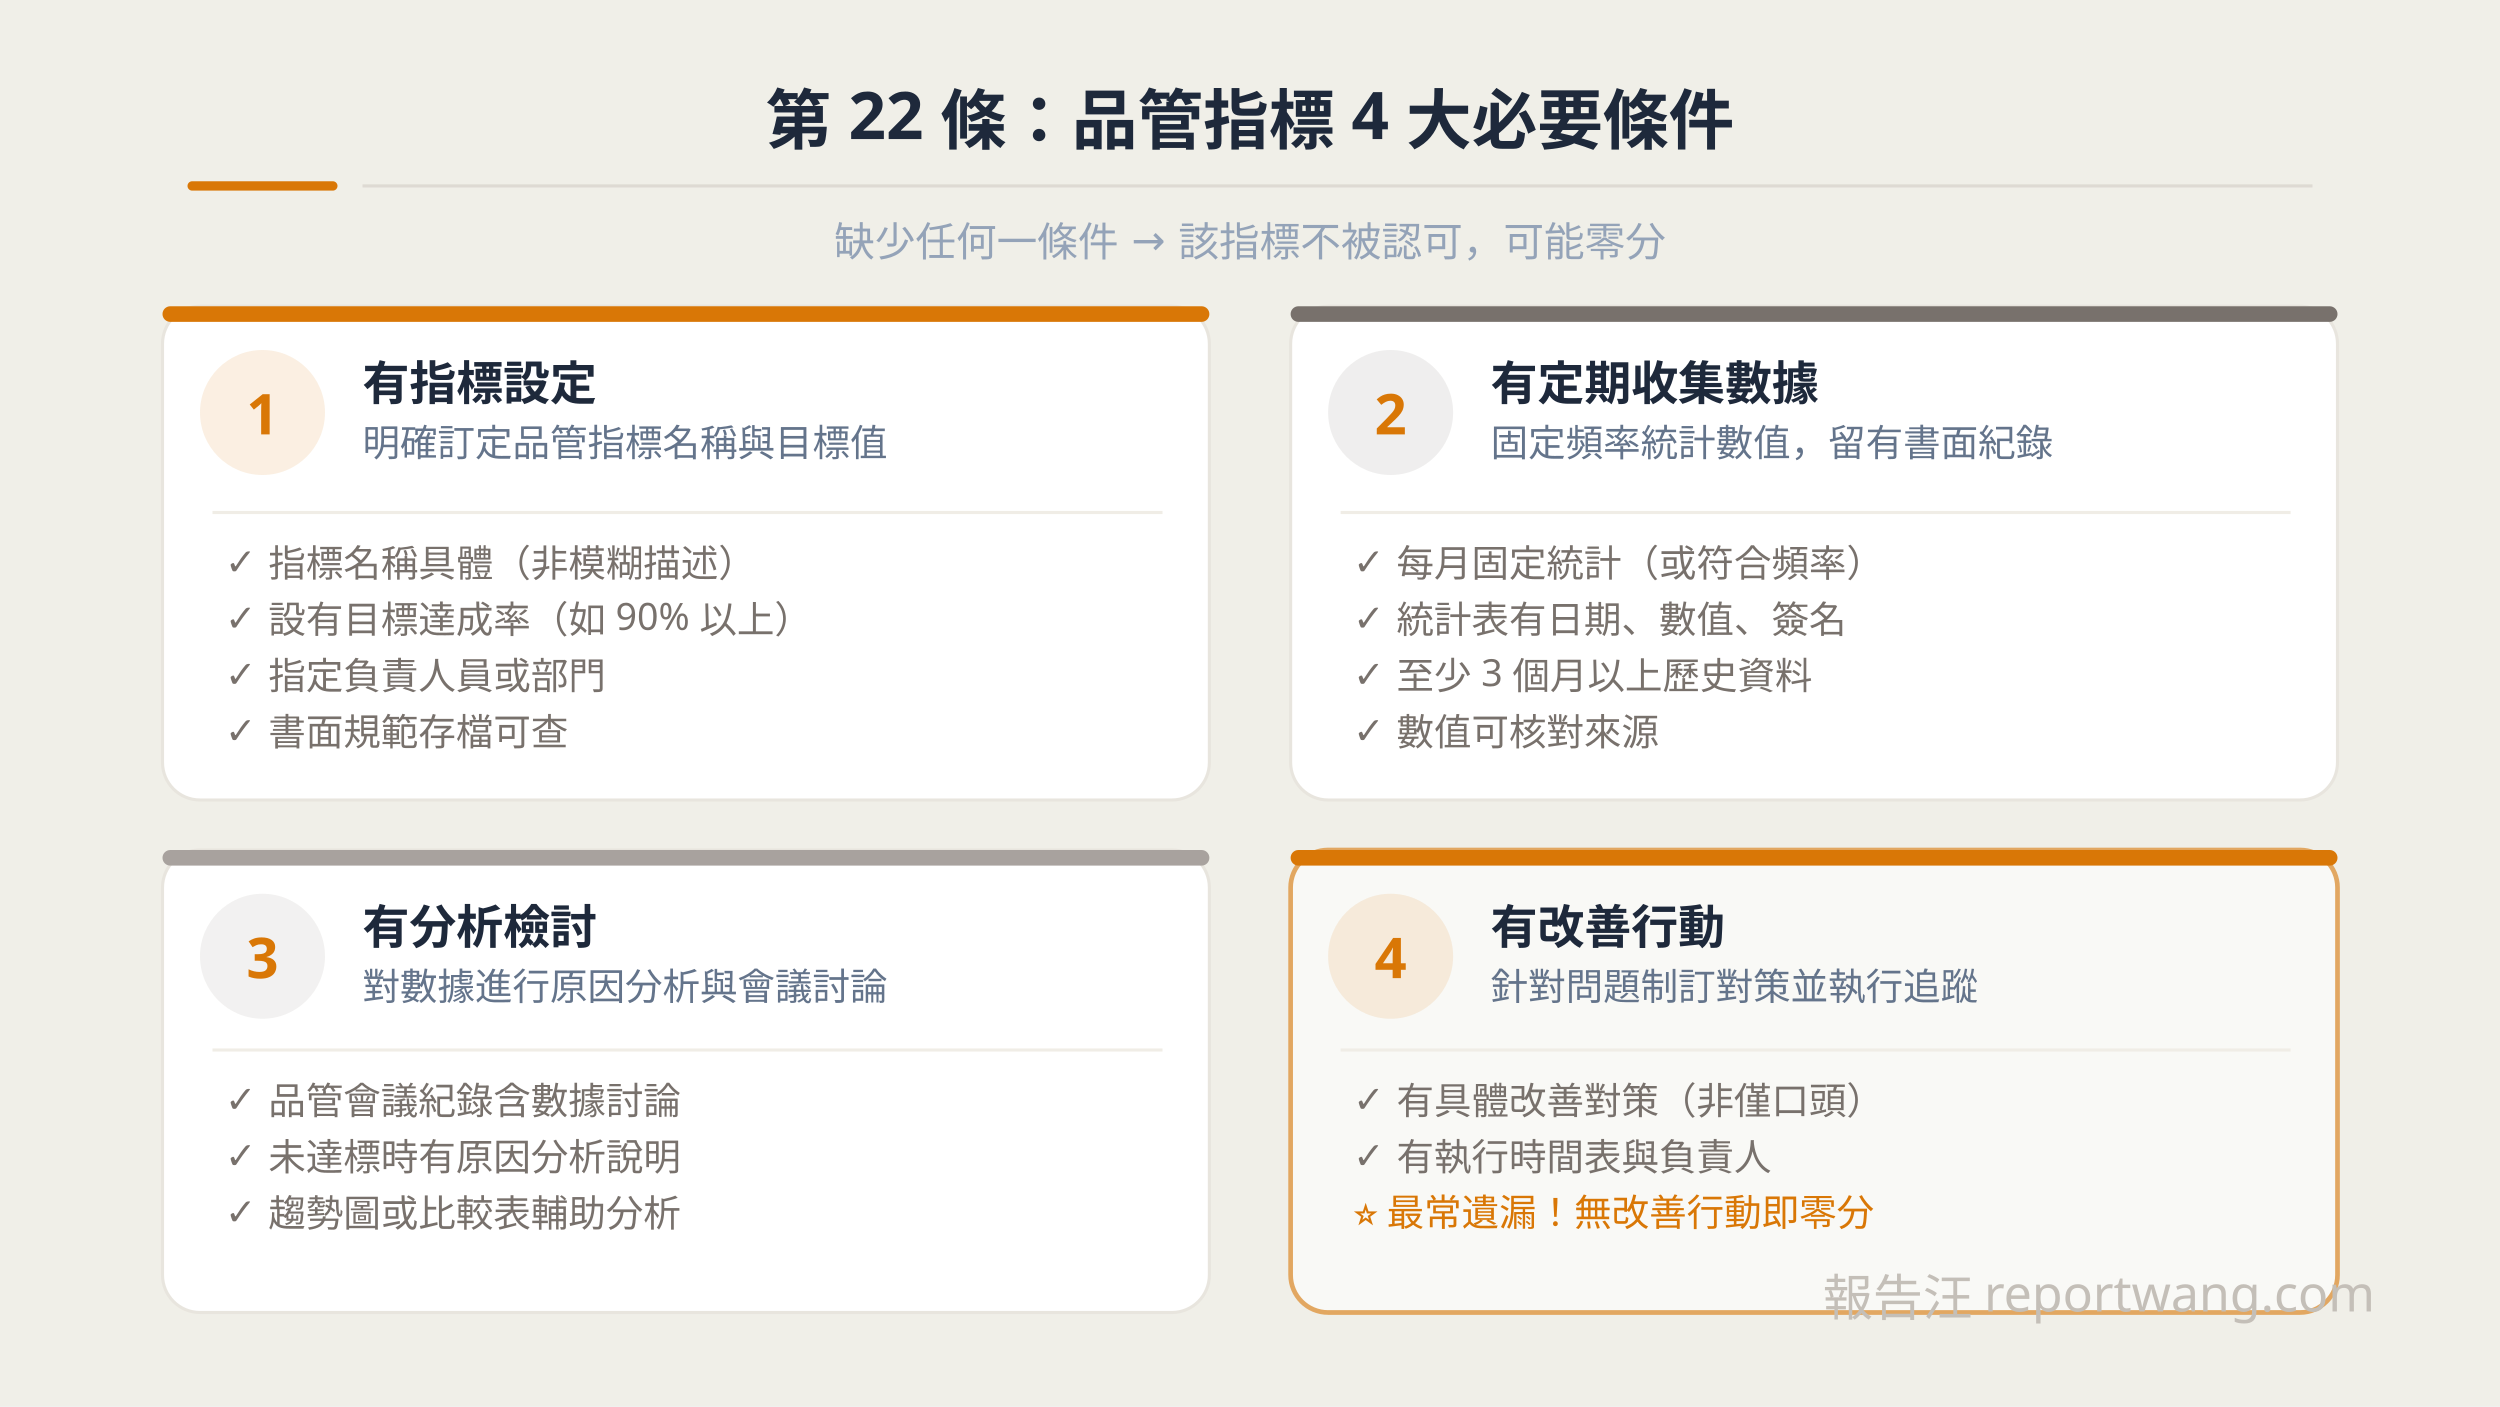
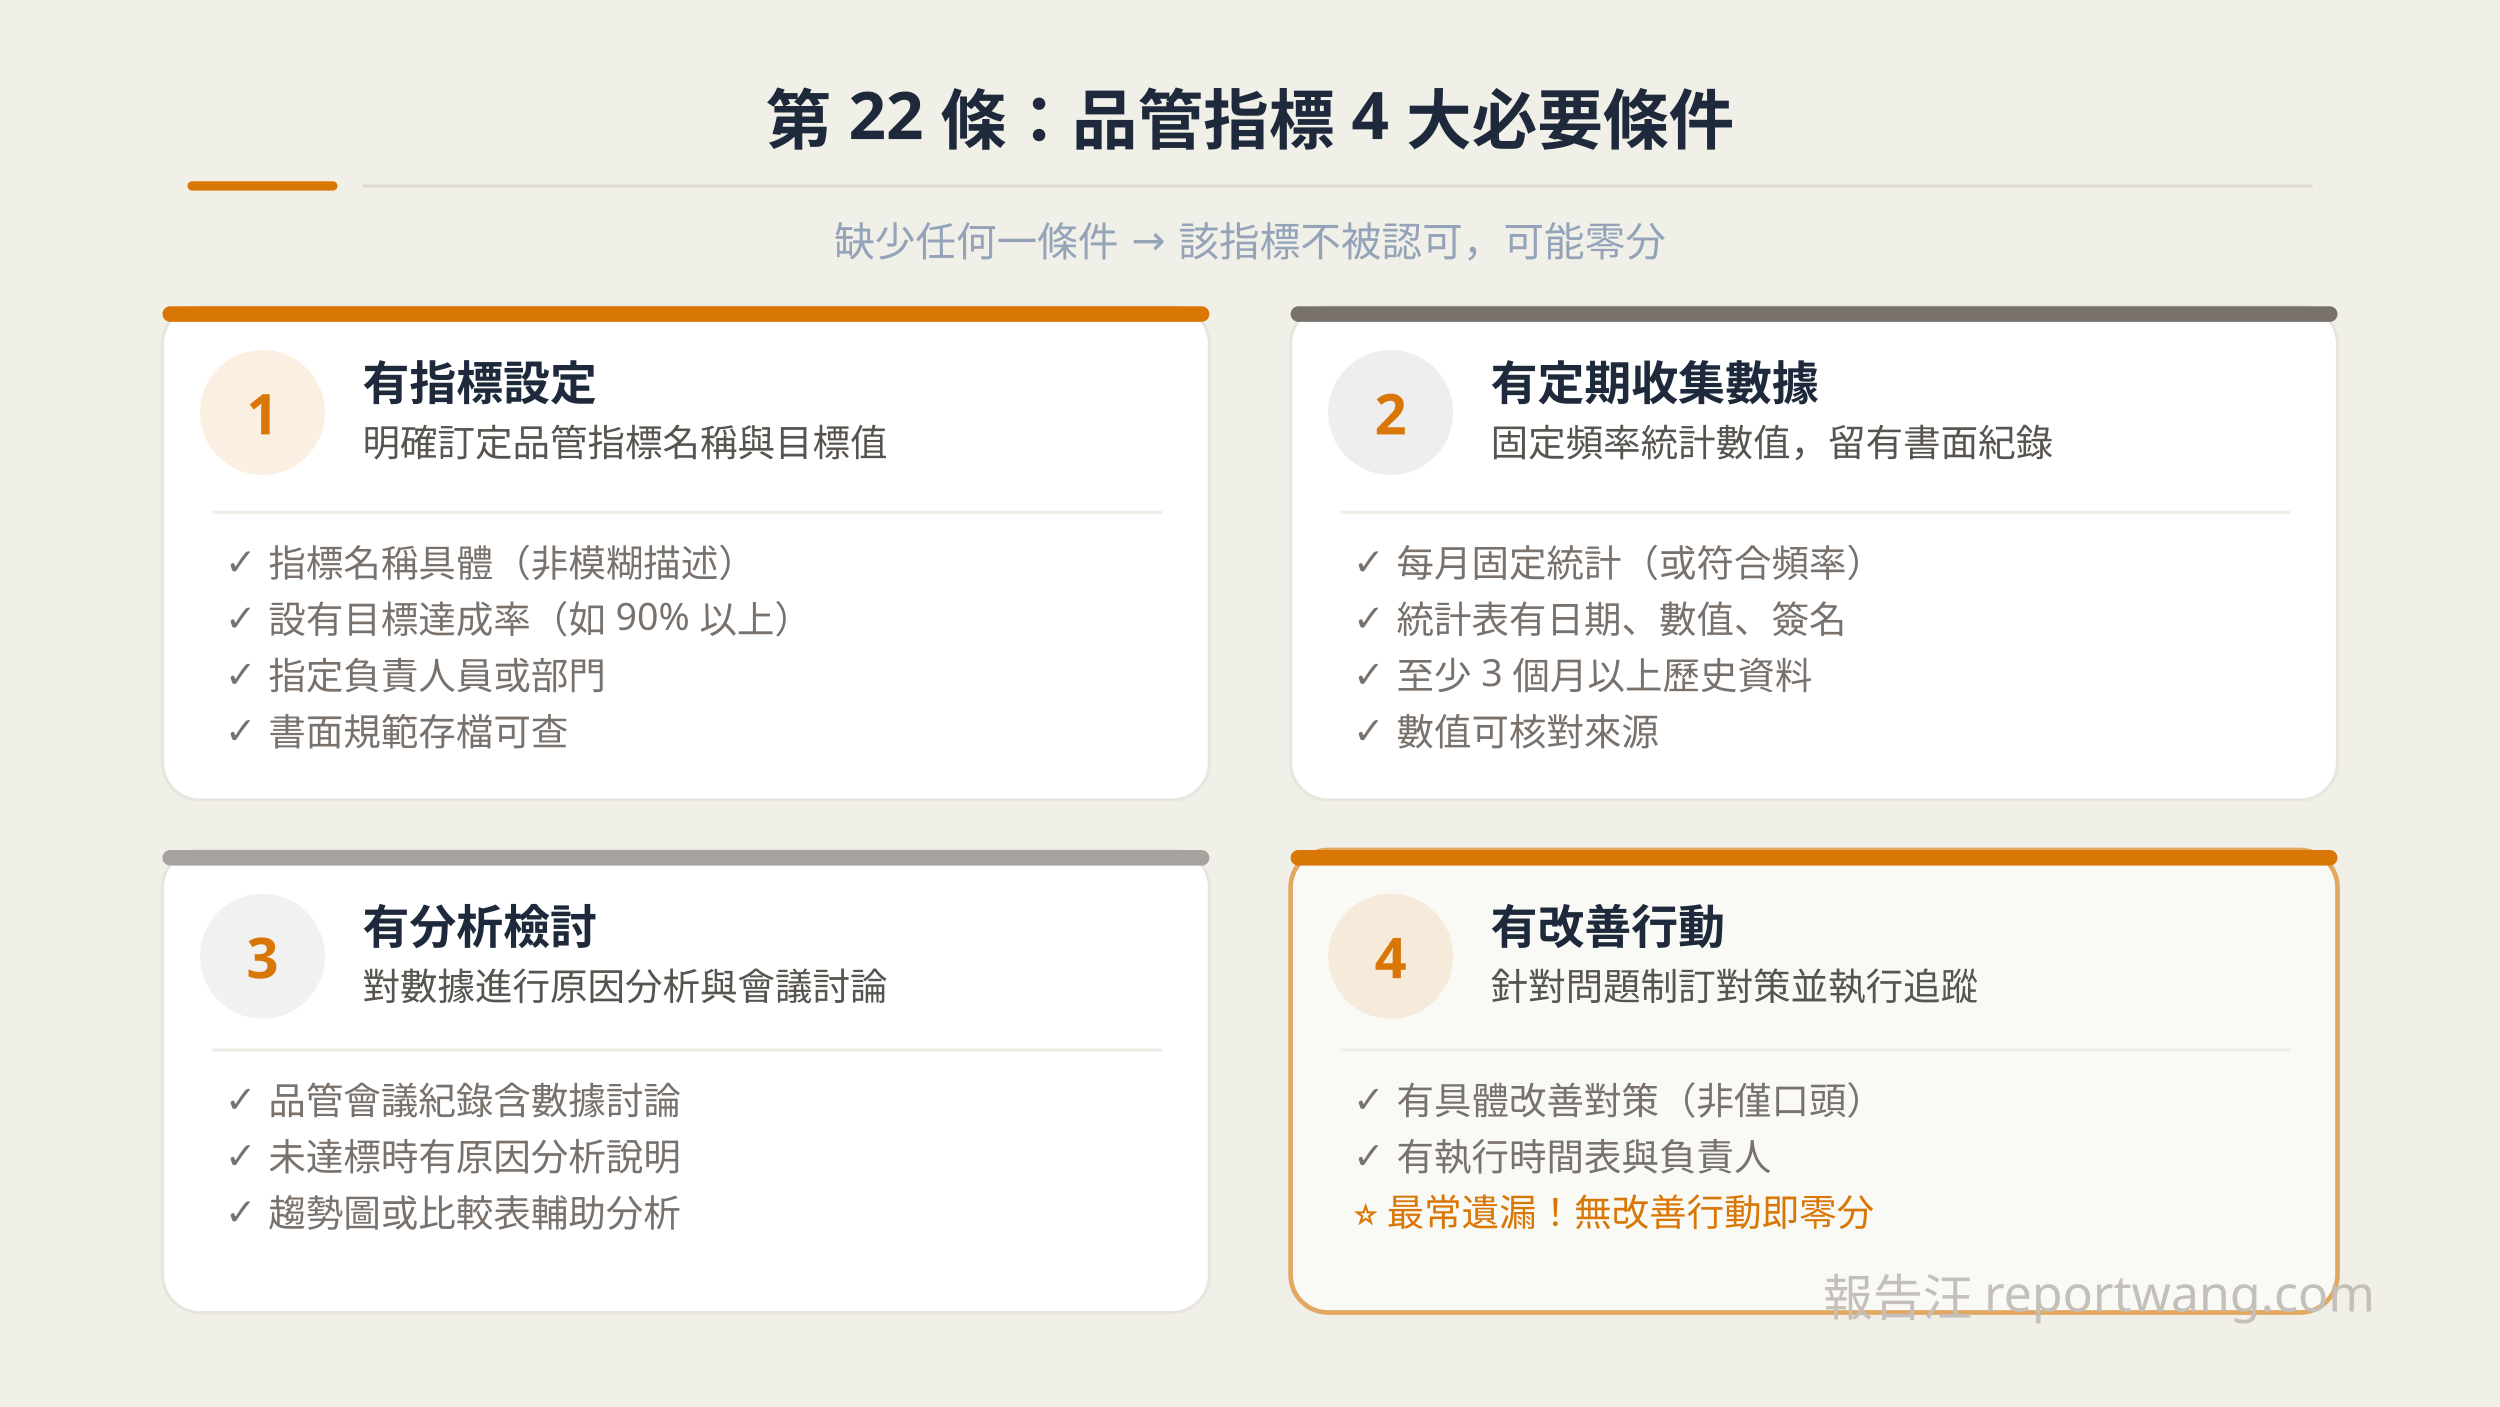
<svg xmlns="http://www.w3.org/2000/svg" width="800" height="450" viewBox="0 0 800 450" font-family="'Noto Sans TC', sans-serif">
  <rect width="800" height="450" fill="#f0efe8" />
  <text x="400" y="46" font-size="21" font-weight="700" fill="#1e293b" text-anchor="middle">第 22 條：品管指標 4 大必要條件</text>
  <rect x="60" y="58" width="48" height="3" rx="1.5" fill="#d97706" />
  <line x1="116" y1="59.5" x2="740" y2="59.5" stroke="#dedad3" stroke-width="1" />
  <text x="400" y="82" font-size="13" fill="#94a3b8" text-anchor="middle">缺少任何一條件 → 該指標不被認可，可能零分</text>
  <rect x="52" y="98" width="335" height="158" rx="12" fill="white" stroke="#e8e5de" stroke-width="1" />
  <rect x="52" y="98" width="335" height="5" rx="2.5" fill="#d97706" />
  <circle cx="84" cy="132" r="20" fill="#d97706" opacity="0.12" />
  <text x="84" y="139" font-size="18" font-weight="700" fill="#d97706" text-anchor="middle">1</text>
  <text x="116" y="128" font-size="15" fill="#1e293b" font-weight="700">有指標設定</text>
-   <text x="116" y="146" font-size="12" fill="#64748b">明確訂定品管指標名稱與目標值</text>
+   <text x="116" y="146" font-size="12" fill="#57534e">明確訂定品管指標名稱與目標值</text>
  <line x1="68" y1="164" x2="372" y2="164" stroke="#f0ede6" stroke-width="1" />
  <text x="72" y="184" font-size="12" fill="#78716c">✓ 指標名稱具體（非模糊描述）</text>
  <text x="72" y="202" font-size="12" fill="#78716c">✓ 設有目標達成率（如 90% 以上）</text>
  <text x="72" y="220" font-size="12" fill="#78716c">✓ 指定負責人員或部門</text>
  <text x="72" y="238" font-size="12" fill="#78716c">✓ 書面規範存檔可查</text>
  <rect x="413" y="98" width="335" height="158" rx="12" fill="white" stroke="#e8e5de" stroke-width="1" />
  <rect x="413" y="98" width="335" height="5" rx="2.5" fill="#78716c" />
  <circle cx="445" cy="132" r="20" fill="#78716c" opacity="0.12" />
  <text x="445" y="139" font-size="18" font-weight="700" fill="#d97706" text-anchor="middle">2</text>
  <text x="477" y="128" font-size="15" fill="#1e293b" font-weight="700">有定期收集數據</text>
-   <text x="477" y="146" font-size="12" fill="#64748b">固定頻率統計數值，留有書面紀錄</text>
+   <text x="477" y="146" font-size="12" fill="#57534e">固定頻率統計數值，留有書面紀錄</text>
  <line x1="429" y1="164" x2="733" y2="164" stroke="#f0ede6" stroke-width="1" />
  <text x="433" y="184" font-size="12" fill="#78716c">✓ 每月固定統計（或符合頻率）</text>
  <text x="433" y="202" font-size="12" fill="#78716c">✓ 統計表有日期、數值、簽名</text>
  <text x="433" y="220" font-size="12" fill="#78716c">✓ 至少 3 個月以上歷史資料</text>
  <text x="433" y="238" font-size="12" fill="#78716c">✓ 數值可核對來源</text>
  <rect x="52" y="272" width="335" height="148" rx="12" fill="white" stroke="#e8e5de" stroke-width="1" />
  <rect x="52" y="272" width="335" height="5" rx="2.5" fill="#a8a29e" />
  <circle cx="84" cy="306" r="20" fill="#a8a29e" opacity="0.15" />
  <text x="84" y="313" font-size="18" font-weight="700" fill="#d97706" text-anchor="middle">3</text>
  <text x="116" y="302" font-size="15" fill="#1e293b" font-weight="700">有分析檢討</text>
-   <text x="116" y="320" font-size="12" fill="#64748b">對數據進行原因分析與會議討論</text>
+   <text x="116" y="320" font-size="12" fill="#57534e">對數據進行原因分析與會議討論</text>
  <line x1="68" y1="336" x2="372" y2="336" stroke="#f0ede6" stroke-width="1" />
  <text x="72" y="356" font-size="12" fill="#78716c">✓ 品管會議紀錄含數據討論</text>
  <text x="72" y="374" font-size="12" fill="#78716c">✓ 未達標時有原因分析說明</text>
  <text x="72" y="392" font-size="12" fill="#78716c">✓ 趨勢圖或比較表輔助分析</text>
  <rect x="413" y="272" width="335" height="148" rx="12" fill="white" stroke="#d97706" stroke-width="1.5" opacity="0.6" />
  <rect x="413" y="272" width="335" height="5" rx="2.5" fill="#d97706" />
  <circle cx="445" cy="306" r="20" fill="#d97706" opacity="0.12" />
  <text x="445" y="313" font-size="18" font-weight="700" fill="#d97706" text-anchor="middle">4</text>
  <text x="477" y="302" font-size="15" fill="#1e293b" font-weight="700">有改善行動</text>
-   <text x="477" y="320" font-size="12" fill="#64748b">針對問題制訂對策並執行追蹤</text>
+   <text x="477" y="320" font-size="12" fill="#57534e">針對問題制訂對策並執行追蹤</text>
  <line x1="429" y1="336" x2="733" y2="336" stroke="#f0ede6" stroke-width="1" />
  <text x="433" y="356" font-size="12" fill="#78716c">✓ 有具體改善對策（非僅口頭）</text>
  <text x="433" y="374" font-size="12" fill="#78716c">✓ 有執行時間表與負責人</text>
  <text x="433" y="392" font-size="12" fill="#d97706">⭐ 最常遺漏！無改善行動即零分</text>
  <text x="760" y="421" font-size="16" fill="#c4bfb8" text-anchor="end" font-weight="400" font-family="'Noto Sans TC', sans-serif">報告汪 reportwang.com</text>
</svg>
